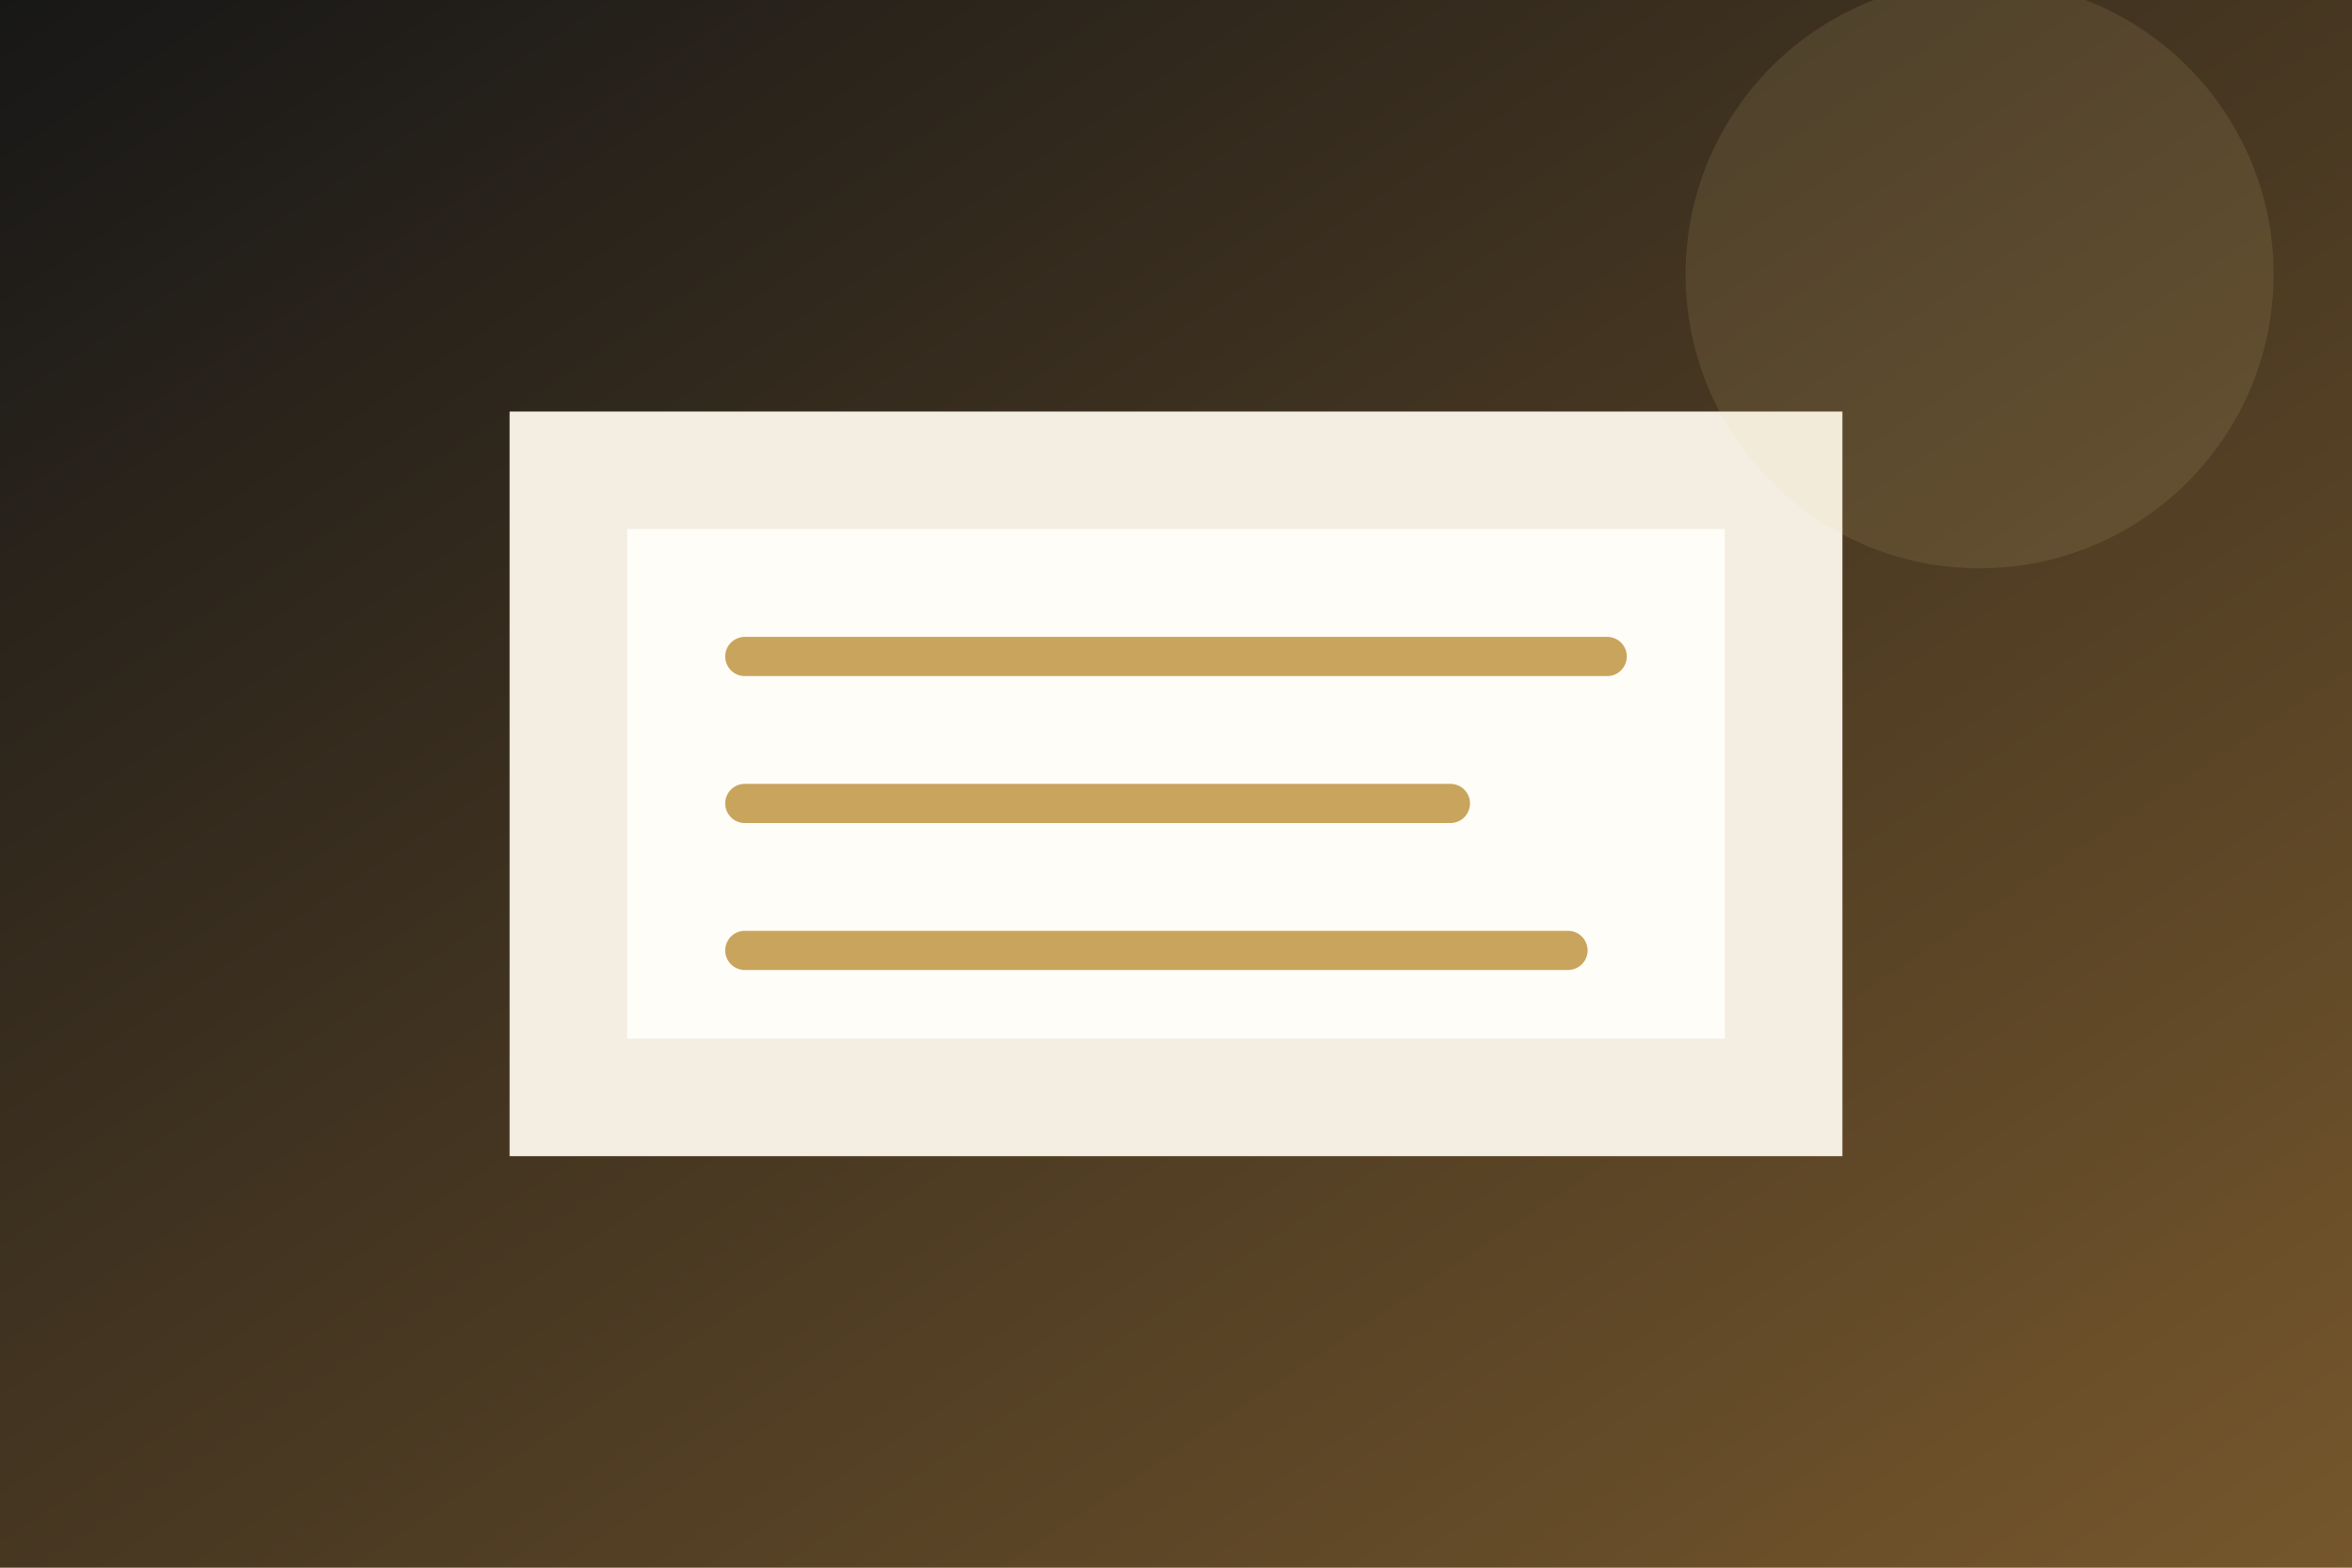
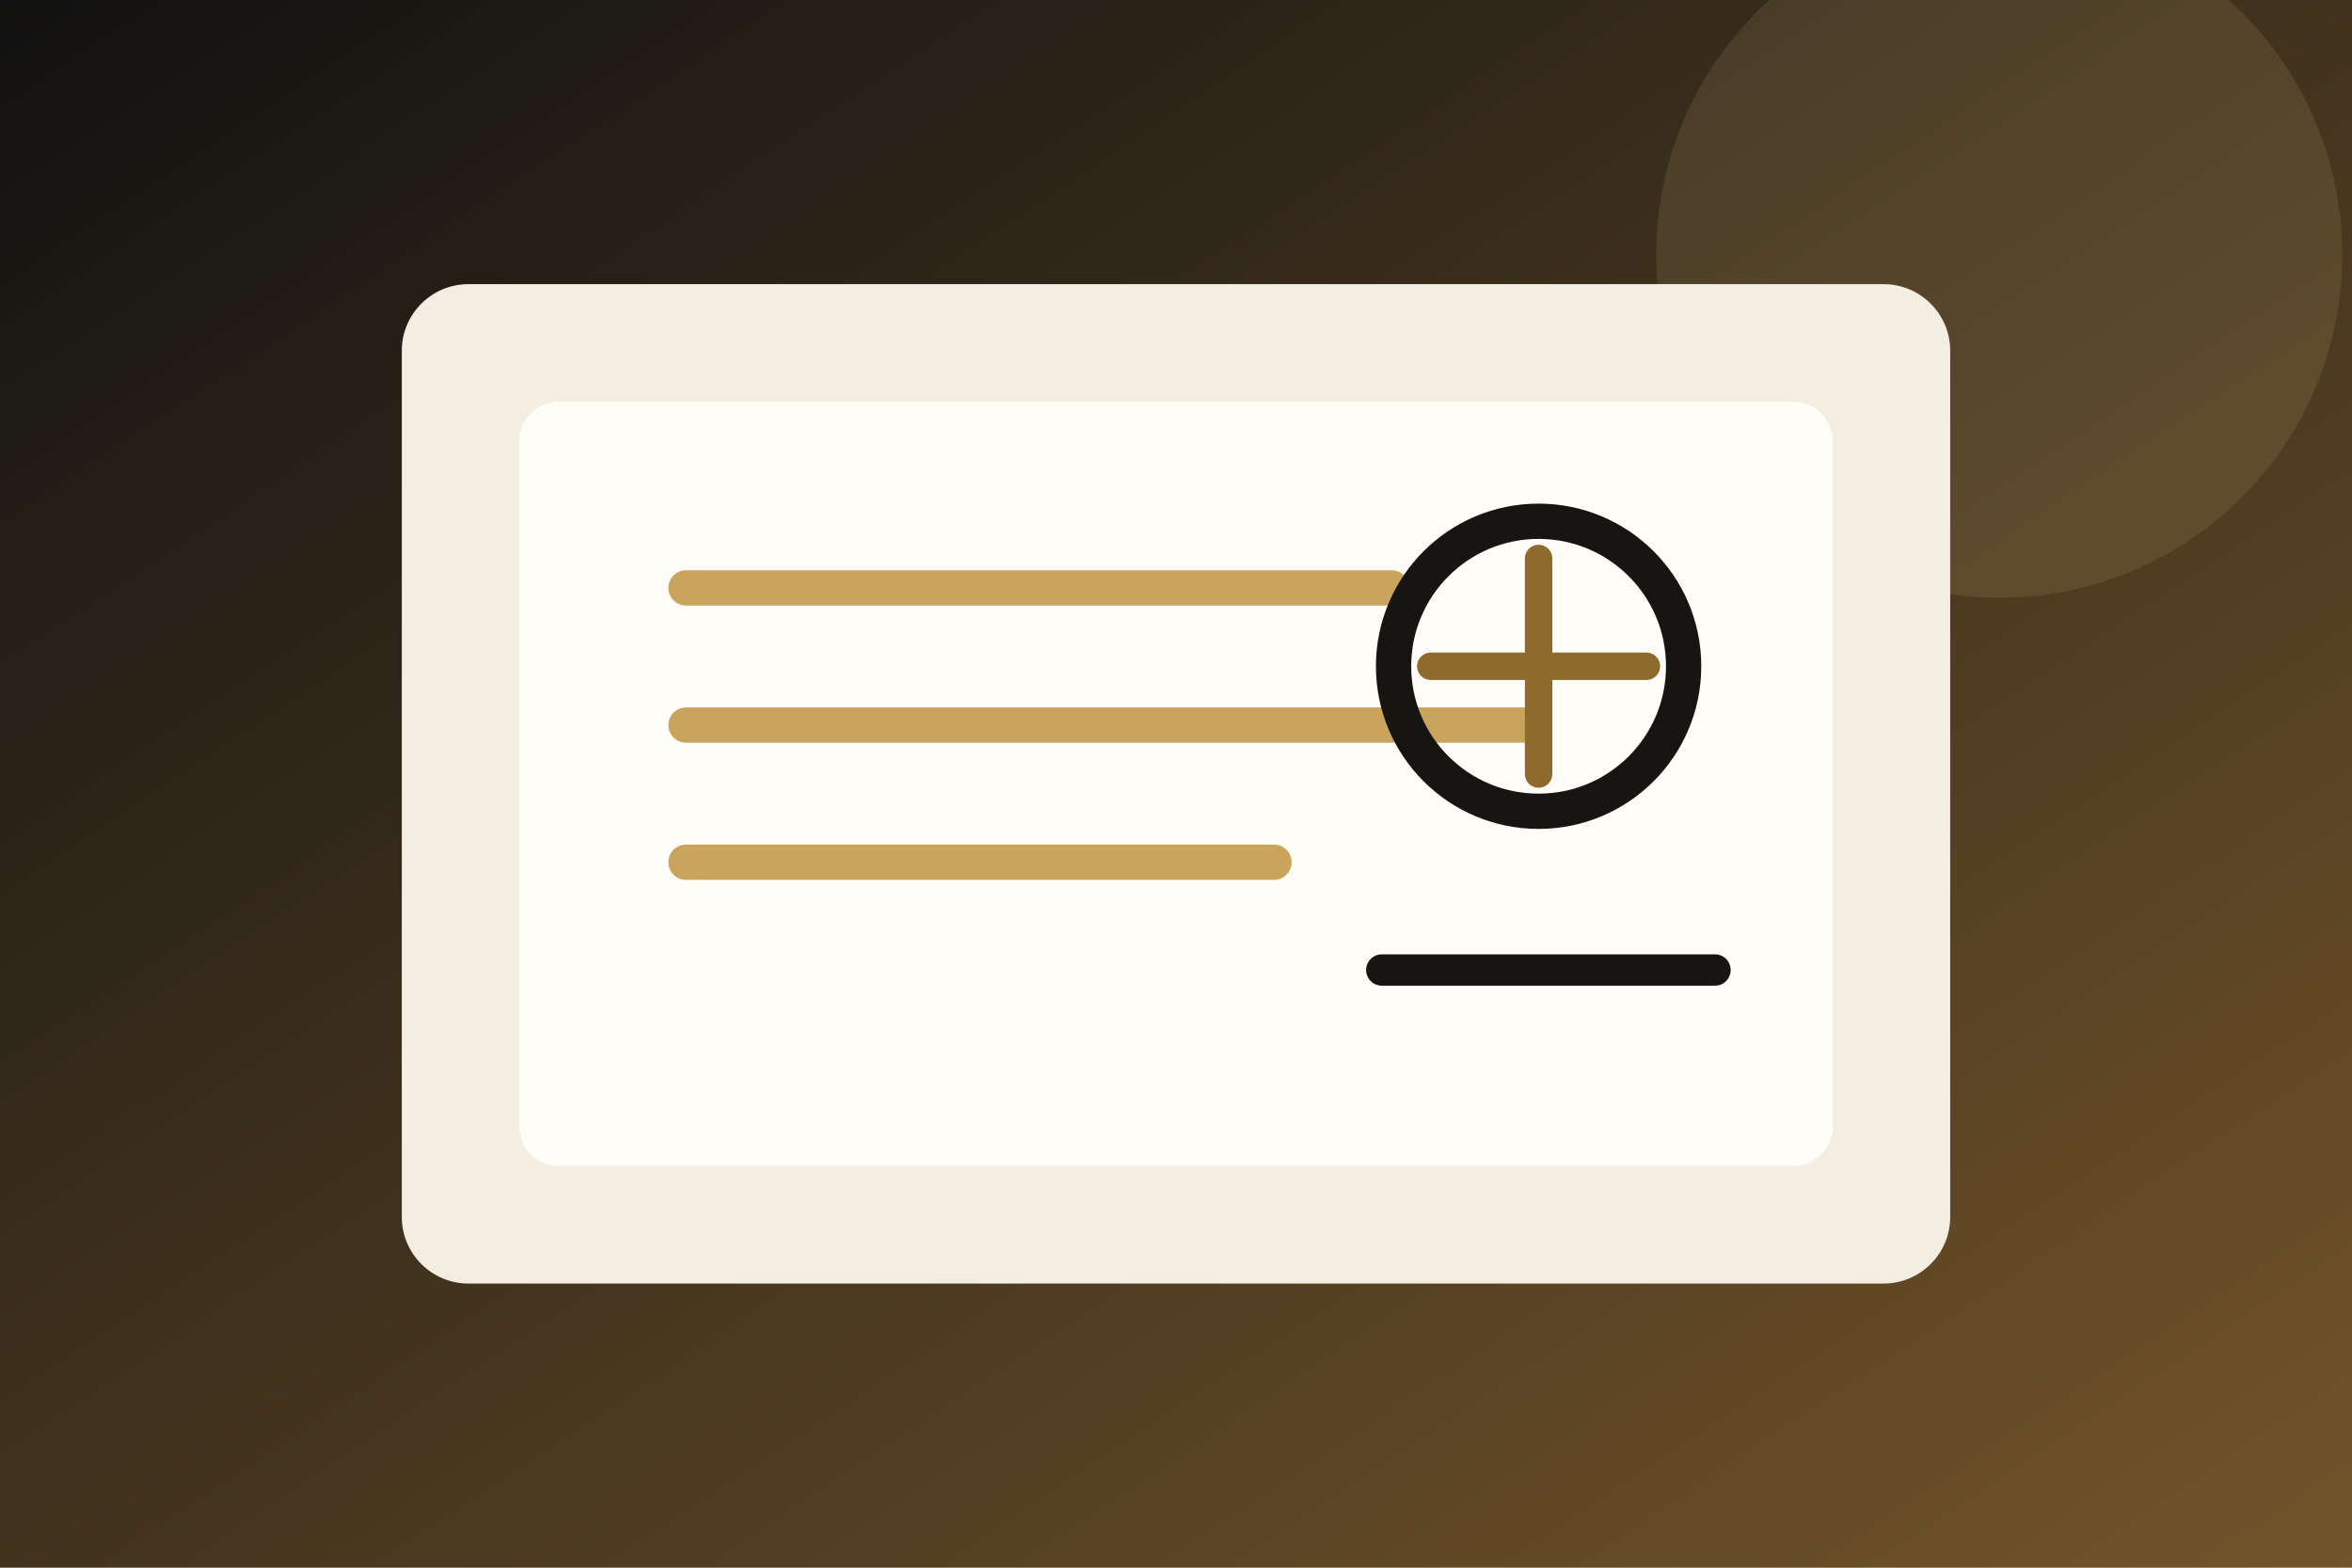
<svg xmlns="http://www.w3.org/2000/svg" viewBox="0 0 1200 800">
  <defs>
-     <linearGradient id="a" x1="0" y1="0" x2="1" y2="1">
-       <stop stop-color="#171717" />
-       <stop offset="1" stop-color="#76572c" />
+     <linearGradient id="bg" x1="0" y1="0" x2="1" y2="1">
+       <stop stop-color="#111" />
+       <stop offset="1" stop-color="#73552a" />
    </linearGradient>
  </defs>
-   <rect width="1200" height="800" fill="url(#a)" />
-   <path d="M260 210h680v380H260z" fill="#f4eee2" />
-   <path d="M320 270h560v260H320z" fill="#fffdf8" />
-   <path d="M380 335h440M380 410h360M380 485h420" stroke="#c9a45c" stroke-width="20" stroke-linecap="round" />
-   <circle cx="1010" cy="140" r="150" fill="#f0d58e" opacity=".11" />
+   <rect width="1200" height="800" fill="url(#bg)" />
+   <circle cx="1020" cy="130" r="175" fill="#f0d58e" opacity=".11" />
+   <rect x="205" y="145" width="790" height="510" rx="34" fill="#f4eee2" />
+   <rect x="265" y="205" width="670" height="390" rx="20" fill="#fffdf8" />
+   <path d="M350 300h360M350 370h430M350 440h300" stroke="#c9a45c" stroke-width="18" stroke-linecap="round" />
+   <circle cx="785" cy="340" r="74" fill="none" stroke="#171512" stroke-width="18" />
+   <path d="M785 285v110M730 340h110" stroke="#8e6b2d" stroke-width="14" stroke-linecap="round" />
+   <path d="M705 495h170" stroke="#171512" stroke-width="16" stroke-linecap="round" />
</svg>
